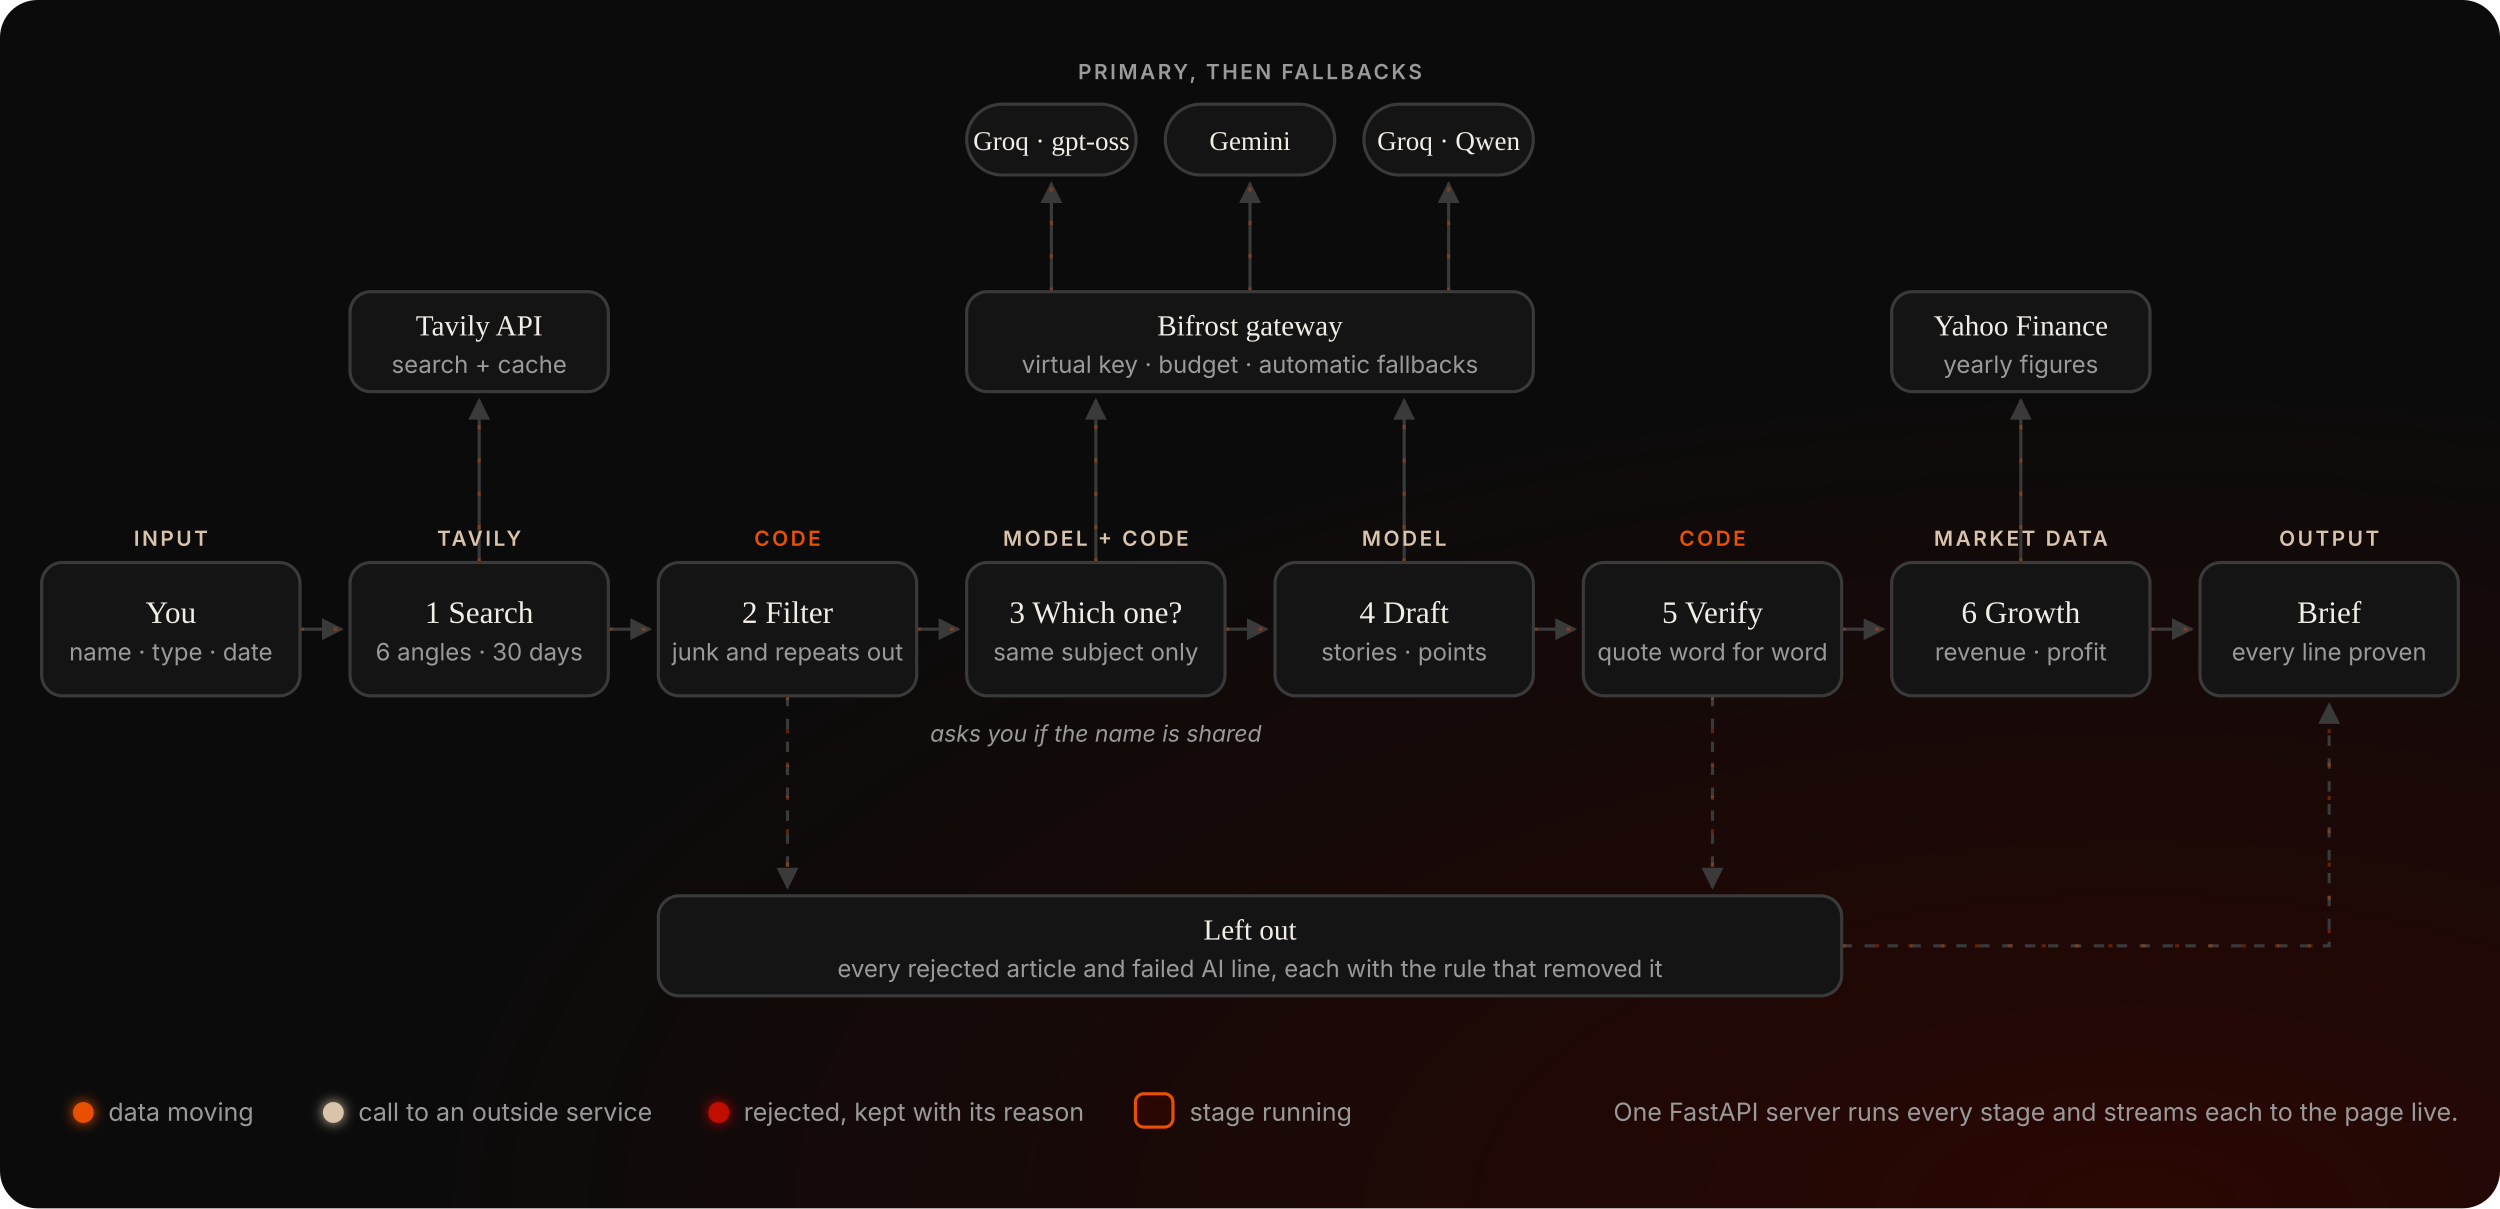
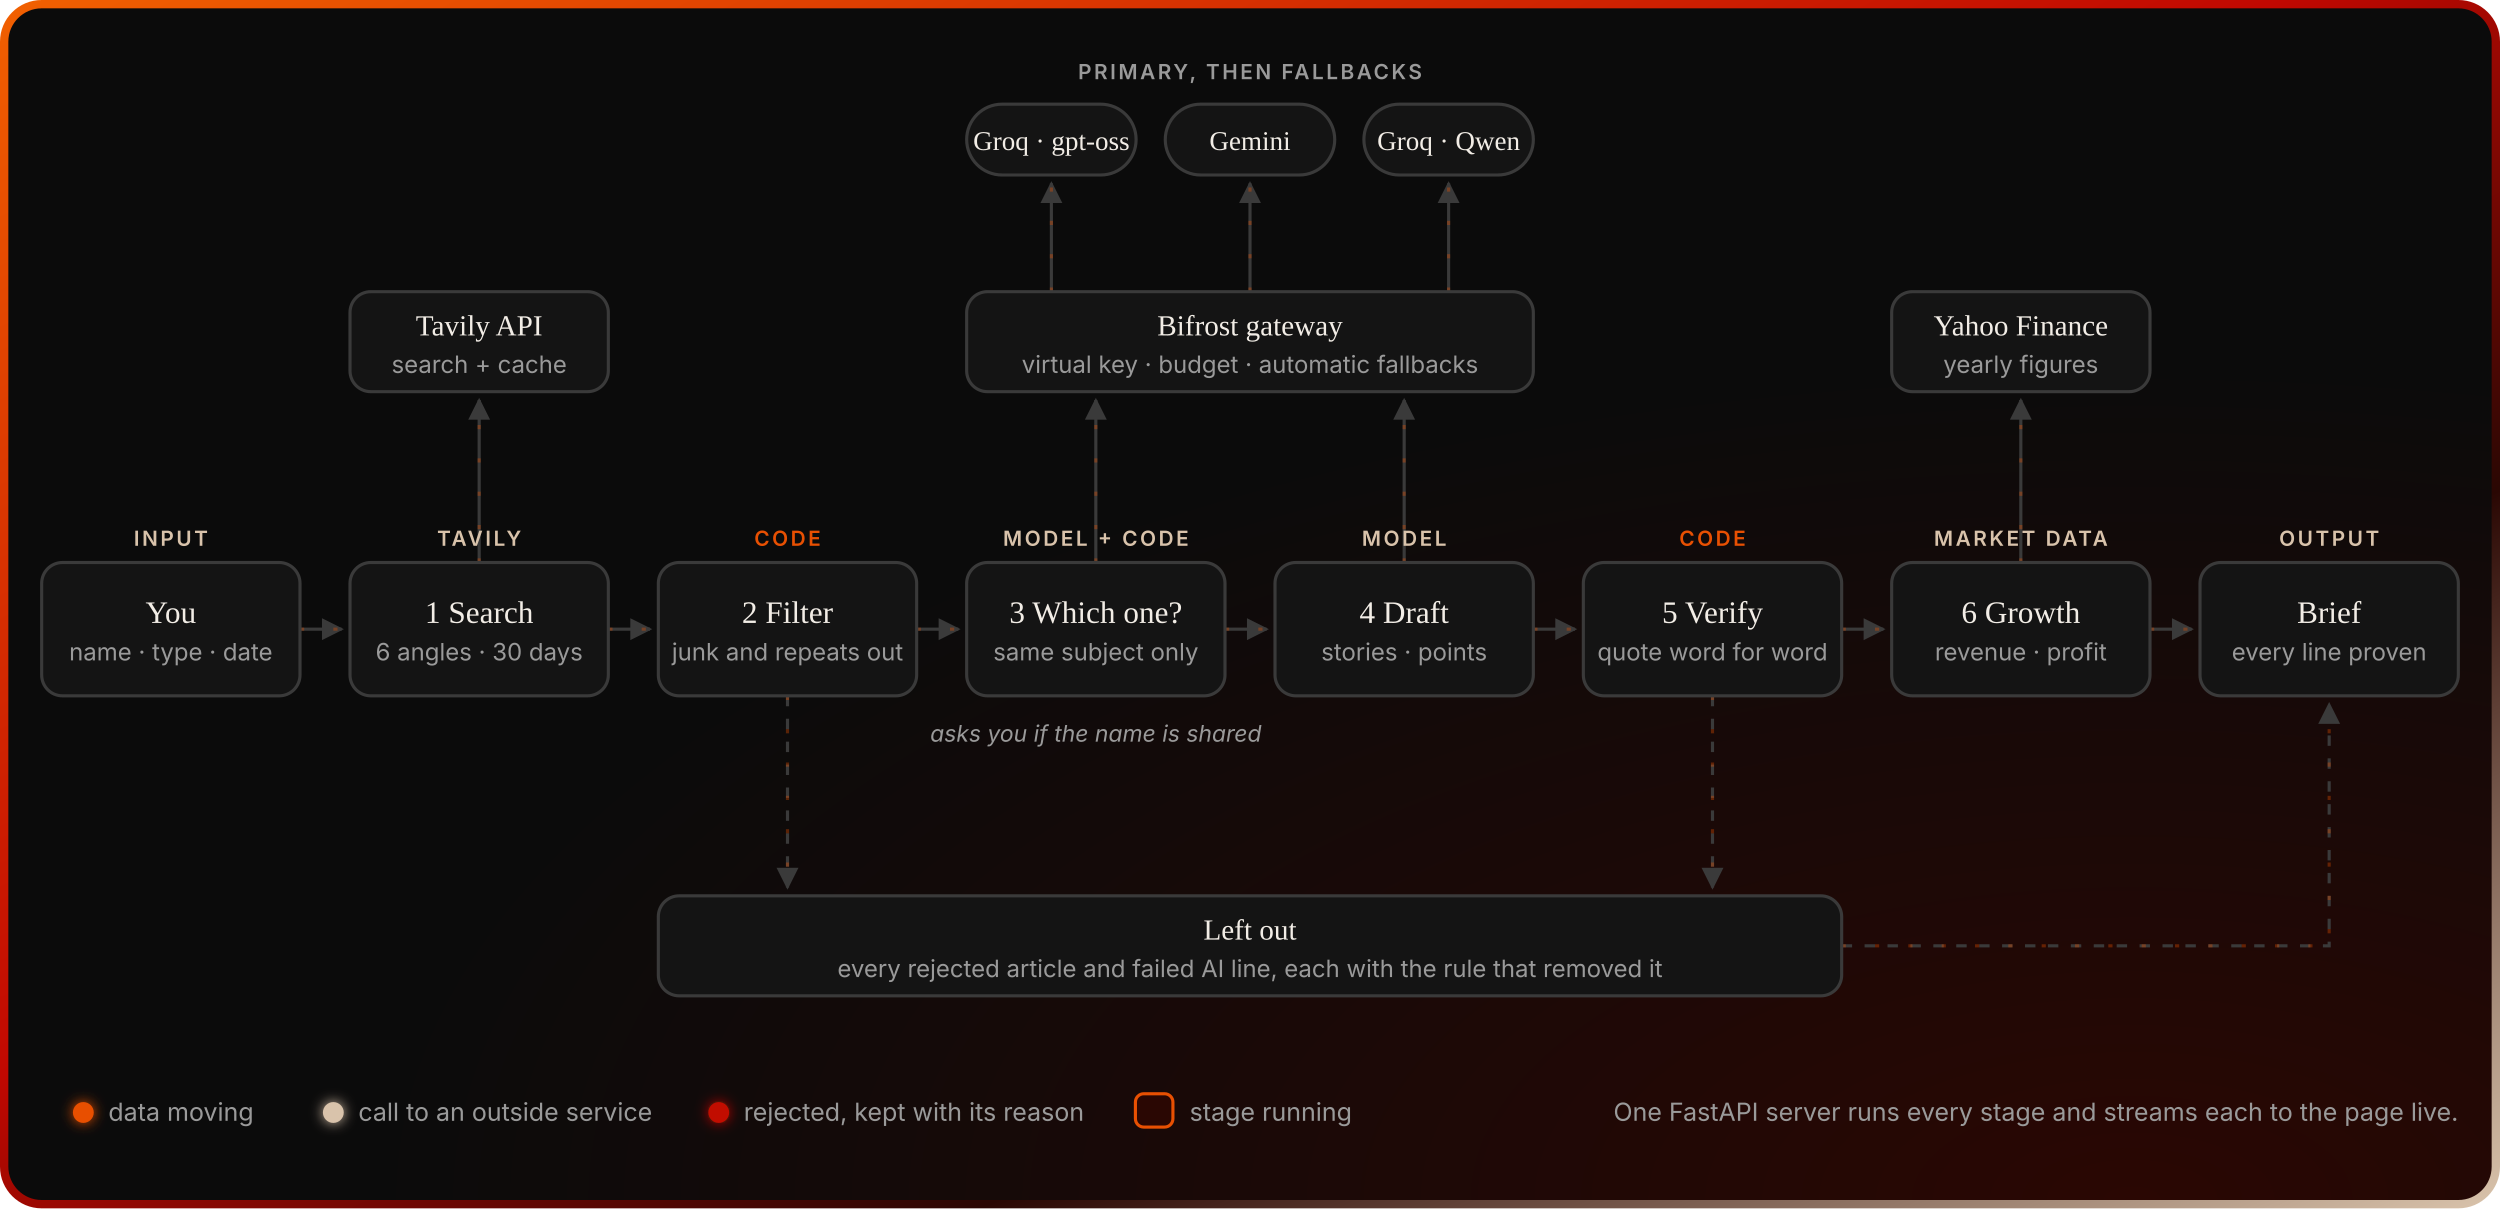
<svg xmlns="http://www.w3.org/2000/svg" viewBox="0 0 1200 580" width="1200" height="580" role="img" aria-label="Vouch architecture: a request moves through search, filter, entity check, draft, verify and growth to the brief; rejected items go to the left-out ledger.">
  <defs>
    <radialGradient id="ember" cx="85%" cy="100%" r="70%">
      <stop offset="0" stop-color="#2A0703" />
      <stop offset="1" stop-color="#0B0B0B" />
    </radialGradient>
    <filter id="glow" x="-200%" y="-200%" width="500%" height="500%">
      <feGaussianBlur stdDeviation="3" result="b" />
      <feMerge>
        <feMergeNode in="b" />
        <feMergeNode in="SourceGraphic" />
      </feMerge>
    </filter>
    <marker id="arrow" viewBox="0 0 10 10" refX="9" refY="5" markerWidth="7" markerHeight="7" orient="auto-start-reverse">
      <path d="M0 0 L10 5 L0 10 z" fill="#3A3A3A" />
    </marker>
    <style>
text { font-family: -apple-system, "Segoe UI", Inter, Helvetica, Arial, sans-serif; text-anchor: middle; }
.title { fill: #F2EDE6; font-family: Georgia, "Times New Roman", serif; }
.sub { fill: #9A9A9A; font-size: 11.5px; }
.tag { font-size: 10px; letter-spacing: 0.12em; font-weight: 600; }
.note { fill: #9A9A9A; font-size: 12px; }
.cap { fill: #9A9A9A; font-size: 11px; font-style: italic; }
</style>
  </defs>
-   <rect width="1200" height="580" rx="18" fill="url(#ember)" />
+   <linearGradient id="frame" x1="0" y1="0" x2="1" y2="1">
+     <stop offset="0" stop-color="#F16001" />
+     <stop offset="0.45" stop-color="#C10801" />
+     <stop offset="0.7" stop-color="#2A0703" />
+     <stop offset="1" stop-color="#D9C3AB" />
+   </linearGradient>
+   <rect x="2" y="2" width="1196" height="576" rx="18" fill="url(#ember)" stroke="url(#frame)" stroke-width="4" />
  <path d="M144 302.0 H164" fill="none" stroke="#3A3A3A" stroke-width="1.5" marker-end="url(#arrow)" />
  <path d="M144 302.0 H164" fill="none" stroke="#E85002" stroke-opacity="0.35" stroke-width="1.5" stroke-dasharray="2 14">
    <animate attributeName="stroke-dashoffset" from="32" to="0" dur="1.6s" repeatCount="indefinite" />
  </path>
  <path d="M292 302.0 H312" fill="none" stroke="#3A3A3A" stroke-width="1.5" marker-end="url(#arrow)" />
  <path d="M292 302.0 H312" fill="none" stroke="#E85002" stroke-opacity="0.35" stroke-width="1.5" stroke-dasharray="2 14">
    <animate attributeName="stroke-dashoffset" from="32" to="0" dur="1.6s" repeatCount="indefinite" />
  </path>
  <path d="M440 302.0 H460" fill="none" stroke="#3A3A3A" stroke-width="1.5" marker-end="url(#arrow)" />
  <path d="M440 302.0 H460" fill="none" stroke="#E85002" stroke-opacity="0.35" stroke-width="1.5" stroke-dasharray="2 14">
    <animate attributeName="stroke-dashoffset" from="32" to="0" dur="1.6s" repeatCount="indefinite" />
  </path>
  <path d="M588 302.0 H608" fill="none" stroke="#3A3A3A" stroke-width="1.5" marker-end="url(#arrow)" />
  <path d="M588 302.0 H608" fill="none" stroke="#E85002" stroke-opacity="0.35" stroke-width="1.5" stroke-dasharray="2 14">
    <animate attributeName="stroke-dashoffset" from="32" to="0" dur="1.6s" repeatCount="indefinite" />
  </path>
  <path d="M736 302.0 H756" fill="none" stroke="#3A3A3A" stroke-width="1.5" marker-end="url(#arrow)" />
  <path d="M736 302.0 H756" fill="none" stroke="#E85002" stroke-opacity="0.35" stroke-width="1.5" stroke-dasharray="2 14">
    <animate attributeName="stroke-dashoffset" from="32" to="0" dur="1.6s" repeatCount="indefinite" />
  </path>
  <path d="M884 302.0 H904" fill="none" stroke="#3A3A3A" stroke-width="1.5" marker-end="url(#arrow)" />
  <path d="M884 302.0 H904" fill="none" stroke="#E85002" stroke-opacity="0.35" stroke-width="1.5" stroke-dasharray="2 14">
    <animate attributeName="stroke-dashoffset" from="32" to="0" dur="1.6s" repeatCount="indefinite" />
  </path>
  <path d="M1032 302.0 H1052" fill="none" stroke="#3A3A3A" stroke-width="1.5" marker-end="url(#arrow)" />
  <path d="M1032 302.0 H1052" fill="none" stroke="#E85002" stroke-opacity="0.35" stroke-width="1.5" stroke-dasharray="2 14">
    <animate attributeName="stroke-dashoffset" from="32" to="0" dur="1.6s" repeatCount="indefinite" />
  </path>
  <path d="M230.0 270 V192" fill="none" stroke="#3A3A3A" stroke-width="1.5" marker-end="url(#arrow)" />
  <path d="M230.0 270 V192" fill="none" stroke="#E85002" stroke-opacity="0.35" stroke-width="1.5" stroke-dasharray="2 14">
    <animate attributeName="stroke-dashoffset" from="32" to="0" dur="1.6s" repeatCount="indefinite" />
  </path>
  <path d="M526.0 270 V192" fill="none" stroke="#3A3A3A" stroke-width="1.5" marker-end="url(#arrow)" />
  <path d="M526.0 270 V192" fill="none" stroke="#E85002" stroke-opacity="0.35" stroke-width="1.5" stroke-dasharray="2 14">
    <animate attributeName="stroke-dashoffset" from="32" to="0" dur="1.6s" repeatCount="indefinite" />
  </path>
  <path d="M674.0 270 V192" fill="none" stroke="#3A3A3A" stroke-width="1.5" marker-end="url(#arrow)" />
  <path d="M674.0 270 V192" fill="none" stroke="#E85002" stroke-opacity="0.35" stroke-width="1.5" stroke-dasharray="2 14">
    <animate attributeName="stroke-dashoffset" from="32" to="0" dur="1.6s" repeatCount="indefinite" />
  </path>
  <path d="M504.667 140 V88" fill="none" stroke="#3A3A3A" stroke-width="1.5" marker-end="url(#arrow)" />
  <path d="M504.667 140 V88" fill="none" stroke="#E85002" stroke-opacity="0.35" stroke-width="1.5" stroke-dasharray="2 14">
    <animate attributeName="stroke-dashoffset" from="32" to="0" dur="1.6s" repeatCount="indefinite" />
  </path>
  <path d="M600.0 140 V88" fill="none" stroke="#3A3A3A" stroke-width="1.5" marker-end="url(#arrow)" />
  <path d="M600.0 140 V88" fill="none" stroke="#E85002" stroke-opacity="0.35" stroke-width="1.5" stroke-dasharray="2 14">
    <animate attributeName="stroke-dashoffset" from="32" to="0" dur="1.6s" repeatCount="indefinite" />
  </path>
  <path d="M695.333 140 V88" fill="none" stroke="#3A3A3A" stroke-width="1.5" marker-end="url(#arrow)" />
  <path d="M695.333 140 V88" fill="none" stroke="#E85002" stroke-opacity="0.35" stroke-width="1.5" stroke-dasharray="2 14">
    <animate attributeName="stroke-dashoffset" from="32" to="0" dur="1.6s" repeatCount="indefinite" />
  </path>
  <path d="M970.0 270 V192" fill="none" stroke="#3A3A3A" stroke-width="1.5" marker-end="url(#arrow)" />
  <path d="M970.0 270 V192" fill="none" stroke="#E85002" stroke-opacity="0.35" stroke-width="1.5" stroke-dasharray="2 14">
    <animate attributeName="stroke-dashoffset" from="32" to="0" dur="1.6s" repeatCount="indefinite" />
  </path>
  <path d="M378.0 334 V426" fill="none" stroke="#3A3A3A" stroke-width="1.5" stroke-dasharray="5 6" marker-end="url(#arrow)" />
  <path d="M378.0 334 V426" fill="none" stroke="#E85002" stroke-opacity="0.35" stroke-width="1.5" stroke-dasharray="2 14">
    <animate attributeName="stroke-dashoffset" from="32" to="0" dur="1.6s" repeatCount="indefinite" />
  </path>
  <path d="M822.0 334 V426" fill="none" stroke="#3A3A3A" stroke-width="1.5" stroke-dasharray="5 6" marker-end="url(#arrow)" />
  <path d="M822.0 334 V426" fill="none" stroke="#E85002" stroke-opacity="0.35" stroke-width="1.5" stroke-dasharray="2 14">
    <animate attributeName="stroke-dashoffset" from="32" to="0" dur="1.6s" repeatCount="indefinite" />
  </path>
  <path d="M884 454.0 H1118.0 V338" fill="none" stroke="#3A3A3A" stroke-width="1.5" stroke-dasharray="5 6" marker-end="url(#arrow)" />
  <path d="M884 454.0 H1118.0 V338" fill="none" stroke="#E85002" stroke-opacity="0.35" stroke-width="1.5" stroke-dasharray="2 14">
    <animate attributeName="stroke-dashoffset" from="32" to="0" dur="1.6s" repeatCount="indefinite" />
  </path>
  <rect x="20" y="270" width="124" height="64" rx="10" fill="#141414" stroke="#3A3A3A" stroke-width="1.5">
    <animate attributeName="stroke" dur="12.0s" repeatCount="indefinite" keyTimes="0;0.004;0.017;0.075;0.1;1" values="#3A3A3A;#3A3A3A;#E85002;#E85002;#3A3A3A;#3A3A3A" />
    <animate attributeName="fill" dur="12.0s" repeatCount="indefinite" keyTimes="0;0.004;0.017;0.075;0.1;1" values="#141414;#141414;#2A0703;#2A0703;#141414;#141414" />
  </rect>
  <text x="82.0" y="262" class="tag" fill="#D9C3AB">INPUT</text>
  <text x="82.0" y="299.0" class="title" font-size="15">You</text>
  <text x="82.0" y="317.0" class="sub">name · type · date</text>
  <rect x="168" y="270" width="124" height="64" rx="10" fill="#141414" stroke="#3A3A3A" stroke-width="1.5">
    <animate attributeName="stroke" dur="12.0s" repeatCount="indefinite" keyTimes="0;0.075;0.087;0.167;0.192;1" values="#3A3A3A;#3A3A3A;#E85002;#E85002;#3A3A3A;#3A3A3A" />
    <animate attributeName="fill" dur="12.0s" repeatCount="indefinite" keyTimes="0;0.075;0.087;0.167;0.192;1" values="#141414;#141414;#2A0703;#2A0703;#141414;#141414" />
  </rect>
  <text x="230.0" y="262" class="tag" fill="#D9C3AB">TAVILY</text>
  <text x="230.0" y="299.0" class="title" font-size="15">1  Search</text>
  <text x="230.0" y="317.0" class="sub">6 angles · 30 days</text>
  <rect x="316" y="270" width="124" height="64" rx="10" fill="#141414" stroke="#3A3A3A" stroke-width="1.5">
    <animate attributeName="stroke" dur="12.0s" repeatCount="indefinite" keyTimes="0;0.217;0.229;0.242;0.267;1" values="#3A3A3A;#3A3A3A;#E85002;#E85002;#3A3A3A;#3A3A3A" />
    <animate attributeName="fill" dur="12.0s" repeatCount="indefinite" keyTimes="0;0.217;0.229;0.242;0.267;1" values="#141414;#141414;#2A0703;#2A0703;#141414;#141414" />
  </rect>
  <text x="378.0" y="262" class="tag" fill="#E85002">CODE</text>
  <text x="378.0" y="299.0" class="title" font-size="15">2  Filter</text>
  <text x="378.0" y="317.0" class="sub">junk and repeats out</text>
  <rect x="464" y="270" width="124" height="64" rx="10" fill="#141414" stroke="#3A3A3A" stroke-width="1.5">
    <animate attributeName="stroke" dur="12.0s" repeatCount="indefinite" keyTimes="0;0.292;0.304;0.383;0.408;1" values="#3A3A3A;#3A3A3A;#E85002;#E85002;#3A3A3A;#3A3A3A" />
    <animate attributeName="fill" dur="12.0s" repeatCount="indefinite" keyTimes="0;0.292;0.304;0.383;0.408;1" values="#141414;#141414;#2A0703;#2A0703;#141414;#141414" />
  </rect>
  <text x="526.0" y="262" class="tag" fill="#D9C3AB">MODEL + CODE</text>
  <text x="526.0" y="299.0" class="title" font-size="15">3  Which one?</text>
  <text x="526.0" y="317.0" class="sub">same subject only</text>
  <rect x="612" y="270" width="124" height="64" rx="10" fill="#141414" stroke="#3A3A3A" stroke-width="1.5">
    <animate attributeName="stroke" dur="12.0s" repeatCount="indefinite" keyTimes="0;0.433;0.446;0.575;0.6;1" values="#3A3A3A;#3A3A3A;#E85002;#E85002;#3A3A3A;#3A3A3A" />
    <animate attributeName="fill" dur="12.0s" repeatCount="indefinite" keyTimes="0;0.433;0.446;0.575;0.6;1" values="#141414;#141414;#2A0703;#2A0703;#141414;#141414" />
  </rect>
  <text x="674.0" y="262" class="tag" fill="#D9C3AB">MODEL</text>
  <text x="674.0" y="299.0" class="title" font-size="15">4  Draft</text>
  <text x="674.0" y="317.0" class="sub">stories · points</text>
  <rect x="760" y="270" width="124" height="64" rx="10" fill="#141414" stroke="#3A3A3A" stroke-width="1.5">
    <animate attributeName="stroke" dur="12.0s" repeatCount="indefinite" keyTimes="0;0.625;0.637;0.642;0.667;1" values="#3A3A3A;#3A3A3A;#E85002;#E85002;#3A3A3A;#3A3A3A" />
    <animate attributeName="fill" dur="12.0s" repeatCount="indefinite" keyTimes="0;0.625;0.637;0.642;0.667;1" values="#141414;#141414;#2A0703;#2A0703;#141414;#141414" />
  </rect>
  <text x="822.0" y="262" class="tag" fill="#E85002">CODE</text>
  <text x="822.0" y="299.0" class="title" font-size="15">5  Verify</text>
  <text x="822.0" y="317.0" class="sub">quote word for word</text>
  <rect x="908" y="270" width="124" height="64" rx="10" fill="#141414" stroke="#3A3A3A" stroke-width="1.5">
    <animate attributeName="stroke" dur="12.0s" repeatCount="indefinite" keyTimes="0;0.692;0.704;0.783;0.808;1" values="#3A3A3A;#3A3A3A;#E85002;#E85002;#3A3A3A;#3A3A3A" />
    <animate attributeName="fill" dur="12.0s" repeatCount="indefinite" keyTimes="0;0.692;0.704;0.783;0.808;1" values="#141414;#141414;#2A0703;#2A0703;#141414;#141414" />
  </rect>
  <text x="970.0" y="262" class="tag" fill="#D9C3AB">MARKET DATA</text>
  <text x="970.0" y="299.0" class="title" font-size="15">6  Growth</text>
  <text x="970.0" y="317.0" class="sub">revenue · profit</text>
  <rect x="1056" y="270" width="124" height="64" rx="10" fill="#141414" stroke="#3A3A3A" stroke-width="1.5">
    <animate attributeName="stroke" dur="12.0s" repeatCount="indefinite" keyTimes="0;0.833;0.846;0.967;0.992;1" values="#3A3A3A;#3A3A3A;#E85002;#E85002;#3A3A3A;#3A3A3A" />
    <animate attributeName="fill" dur="12.0s" repeatCount="indefinite" keyTimes="0;0.833;0.846;0.967;0.992;1" values="#141414;#141414;#2A0703;#2A0703;#141414;#141414" />
  </rect>
  <text x="1118.0" y="262" class="tag" fill="#D9C3AB">OUTPUT</text>
  <text x="1118.0" y="299.0" class="title" font-size="15">Brief</text>
  <text x="1118.0" y="317.0" class="sub">every line proven</text>
  <text x="526.0" y="356" class="cap">asks you if the name is shared</text>
  <rect x="168" y="140" width="124" height="48" rx="10" fill="#141414" stroke="#3A3A3A" stroke-width="1.5">
    <animate attributeName="stroke" dur="12.0s" repeatCount="indefinite" keyTimes="0;0.083;0.096;0.158;0.183;1" values="#3A3A3A;#3A3A3A;#E85002;#E85002;#3A3A3A;#3A3A3A" />
    <animate attributeName="fill" dur="12.0s" repeatCount="indefinite" keyTimes="0;0.083;0.096;0.158;0.183;1" values="#141414;#141414;#2A0703;#2A0703;#141414;#141414" />
  </rect>
  <text x="230.0" y="161.0" class="title" font-size="14">Tavily API</text>
  <text x="230.0" y="179.0" class="sub">search + cache</text>
  <rect x="464" y="140" width="272" height="48" rx="10" fill="#141414" stroke="#3A3A3A" stroke-width="1.5">
    <animate attributeName="stroke" dur="12.0s" repeatCount="indefinite" keyTimes="0;0.3;0.312;0.571;0.596;1" values="#3A3A3A;#3A3A3A;#E85002;#E85002;#3A3A3A;#3A3A3A" />
    <animate attributeName="fill" dur="12.0s" repeatCount="indefinite" keyTimes="0;0.3;0.312;0.571;0.596;1" values="#141414;#141414;#2A0703;#2A0703;#141414;#141414" />
  </rect>
  <text x="600.0" y="161.0" class="title" font-size="14">Bifrost gateway</text>
  <text x="600.0" y="179.0" class="sub">virtual key · budget · automatic fallbacks</text>
  <rect x="464.0" y="50" width="81.333" height="34" rx="17" fill="#141414" stroke="#3A3A3A" stroke-width="1.5">
    <animate attributeName="stroke" dur="12.0s" repeatCount="indefinite" keyTimes="0;0.479;0.492;0.533;0.558;1" values="#3A3A3A;#3A3A3A;#E85002;#E85002;#3A3A3A;#3A3A3A" />
    <animate attributeName="fill" dur="12.0s" repeatCount="indefinite" keyTimes="0;0.479;0.492;0.533;0.558;1" values="#141414;#141414;#2A0703;#2A0703;#141414;#141414" />
  </rect>
  <text x="504.667" y="72.0" class="title" font-size="13">Groq · gpt-oss</text>
  <rect x="559.333" y="50" width="81.333" height="34" rx="17" fill="#141414" stroke="#3A3A3A" stroke-width="1.5" />
  <text x="600.0" y="72.0" class="title" font-size="13">Gemini</text>
  <rect x="654.667" y="50" width="81.333" height="34" rx="17" fill="#141414" stroke="#3A3A3A" stroke-width="1.5" />
  <text x="695.333" y="72.0" class="title" font-size="13">Groq · Qwen</text>
  <text x="600.0" y="38" class="tag" fill="#9A9A9A">PRIMARY, THEN FALLBACKS</text>
  <rect x="908" y="140" width="124" height="48" rx="10" fill="#141414" stroke="#3A3A3A" stroke-width="1.5">
    <animate attributeName="stroke" dur="12.0s" repeatCount="indefinite" keyTimes="0;0.7;0.713;0.775;0.8;1" values="#3A3A3A;#3A3A3A;#E85002;#E85002;#3A3A3A;#3A3A3A" />
    <animate attributeName="fill" dur="12.0s" repeatCount="indefinite" keyTimes="0;0.7;0.713;0.775;0.8;1" values="#141414;#141414;#2A0703;#2A0703;#141414;#141414" />
  </rect>
  <text x="970.0" y="161.0" class="title" font-size="14">Yahoo Finance</text>
  <text x="970.0" y="179.0" class="sub">yearly figures</text>
  <rect x="316" y="430" width="568" height="48" rx="10" fill="#141414" stroke="#3A3A3A" stroke-width="1.5">
    <animate attributeName="stroke" dur="12.0s" repeatCount="indefinite" keyTimes="0;0.233;0.246;0.833;0.858;1" values="#3A3A3A;#3A3A3A;#E85002;#E85002;#3A3A3A;#3A3A3A" />
    <animate attributeName="fill" dur="12.0s" repeatCount="indefinite" keyTimes="0;0.233;0.246;0.833;0.858;1" values="#141414;#141414;#2A0703;#2A0703;#141414;#141414" />
  </rect>
  <text x="600.0" y="451.0" class="title" font-size="14">Left out</text>
  <text x="600.0" y="469.0" class="sub">every rejected article and failed AI line, each with the rule that removed it</text>
  <circle r="5" fill="#E85002" filter="url(#glow)" opacity="0">
    <animateMotion dur="12.0s" repeatCount="indefinite" path="M144 302.0 H164" calcMode="linear" keyPoints="0;0;1;1" keyTimes="0;0.017;0.075;1" />
    <animate attributeName="opacity" dur="12.0s" repeatCount="indefinite" calcMode="discrete" keyTimes="0;0.017;0.075" values="0;1;0" />
  </circle>
  <circle r="5" fill="#D9C3AB" filter="url(#glow)" opacity="0">
    <animateMotion dur="12.0s" repeatCount="indefinite" path="M230.0 270 V188" calcMode="linear" keyPoints="0;0;1;1" keyTimes="0;0.083;0.117;1" />
    <animate attributeName="opacity" dur="12.0s" repeatCount="indefinite" calcMode="discrete" keyTimes="0;0.083;0.117" values="0;1;0" />
  </circle>
  <circle r="5" fill="#E85002" filter="url(#glow)" opacity="0">
    <animateMotion dur="12.0s" repeatCount="indefinite" path="M230.0 188 V270" calcMode="linear" keyPoints="0;0;1;1" keyTimes="0;0.125;0.158;1" />
    <animate attributeName="opacity" dur="12.0s" repeatCount="indefinite" calcMode="discrete" keyTimes="0;0.125;0.158" values="0;1;0" />
  </circle>
  <circle r="5" fill="#E85002" filter="url(#glow)" opacity="0">
    <animateMotion dur="12.0s" repeatCount="indefinite" path="M292 302.0 H312" calcMode="linear" keyPoints="0;0;1;1" keyTimes="0;0.167;0.217;1" />
    <animate attributeName="opacity" dur="12.0s" repeatCount="indefinite" calcMode="discrete" keyTimes="0;0.167;0.217" values="0;1;0" />
  </circle>
  <circle r="5" fill="#C10801" filter="url(#glow)" opacity="0">
    <animateMotion dur="12.0s" repeatCount="indefinite" path="M378.0 334 V430" calcMode="linear" keyPoints="0;0;1;1" keyTimes="0;0.233;0.317;1" />
    <animate attributeName="opacity" dur="12.0s" repeatCount="indefinite" calcMode="discrete" keyTimes="0;0.233;0.317" values="0;1;0" />
  </circle>
  <circle r="5" fill="#E85002" filter="url(#glow)" opacity="0">
    <animateMotion dur="12.0s" repeatCount="indefinite" path="M440 302.0 H460" calcMode="linear" keyPoints="0;0;1;1" keyTimes="0;0.242;0.292;1" />
    <animate attributeName="opacity" dur="12.0s" repeatCount="indefinite" calcMode="discrete" keyTimes="0;0.242;0.292" values="0;1;0" />
  </circle>
  <circle r="5" fill="#D9C3AB" filter="url(#glow)" opacity="0">
    <animateMotion dur="12.0s" repeatCount="indefinite" path="M526.0 270 V188" calcMode="linear" keyPoints="0;0;1;1" keyTimes="0;0.3;0.333;1" />
    <animate attributeName="opacity" dur="12.0s" repeatCount="indefinite" calcMode="discrete" keyTimes="0;0.3;0.333" values="0;1;0" />
  </circle>
  <circle r="5" fill="#E85002" filter="url(#glow)" opacity="0">
    <animateMotion dur="12.0s" repeatCount="indefinite" path="M526.0 188 V270" calcMode="linear" keyPoints="0;0;1;1" keyTimes="0;0.342;0.375;1" />
    <animate attributeName="opacity" dur="12.0s" repeatCount="indefinite" calcMode="discrete" keyTimes="0;0.342;0.375" values="0;1;0" />
  </circle>
  <circle r="5" fill="#E85002" filter="url(#glow)" opacity="0">
    <animateMotion dur="12.0s" repeatCount="indefinite" path="M588 302.0 H608" calcMode="linear" keyPoints="0;0;1;1" keyTimes="0;0.383;0.433;1" />
    <animate attributeName="opacity" dur="12.0s" repeatCount="indefinite" calcMode="discrete" keyTimes="0;0.383;0.433" values="0;1;0" />
  </circle>
  <circle r="5" fill="#D9C3AB" filter="url(#glow)" opacity="0">
    <animateMotion dur="12.0s" repeatCount="indefinite" path="M674.0 270 V188" calcMode="linear" keyPoints="0;0;1;1" keyTimes="0;0.442;0.475;1" />
    <animate attributeName="opacity" dur="12.0s" repeatCount="indefinite" calcMode="discrete" keyTimes="0;0.442;0.475" values="0;1;0" />
  </circle>
  <circle r="4" fill="#D9C3AB" filter="url(#glow)" opacity="0">
    <animateMotion dur="12.0s" repeatCount="indefinite" path="M504.667 140 V84" calcMode="linear" keyPoints="0;0;1;1" keyTimes="0;0.479;0.504;1" />
    <animate attributeName="opacity" dur="12.0s" repeatCount="indefinite" calcMode="discrete" keyTimes="0;0.479;0.504" values="0;1;0" />
  </circle>
  <circle r="4" fill="#E85002" filter="url(#glow)" opacity="0">
    <animateMotion dur="12.0s" repeatCount="indefinite" path="M504.667 84 V140" calcMode="linear" keyPoints="0;0;1;1" keyTimes="0;0.508;0.533;1" />
    <animate attributeName="opacity" dur="12.0s" repeatCount="indefinite" calcMode="discrete" keyTimes="0;0.508;0.533" values="0;1;0" />
  </circle>
  <circle r="5" fill="#E85002" filter="url(#glow)" opacity="0">
    <animateMotion dur="12.0s" repeatCount="indefinite" path="M674.0 188 V270" calcMode="linear" keyPoints="0;0;1;1" keyTimes="0;0.537;0.571;1" />
    <animate attributeName="opacity" dur="12.0s" repeatCount="indefinite" calcMode="discrete" keyTimes="0;0.537;0.571" values="0;1;0" />
  </circle>
  <circle r="5" fill="#E85002" filter="url(#glow)" opacity="0">
    <animateMotion dur="12.0s" repeatCount="indefinite" path="M736 302.0 H756" calcMode="linear" keyPoints="0;0;1;1" keyTimes="0;0.575;0.625;1" />
    <animate attributeName="opacity" dur="12.0s" repeatCount="indefinite" calcMode="discrete" keyTimes="0;0.575;0.625" values="0;1;0" />
  </circle>
  <circle r="5" fill="#C10801" filter="url(#glow)" opacity="0">
    <animateMotion dur="12.0s" repeatCount="indefinite" path="M822.0 334 V430" calcMode="linear" keyPoints="0;0;1;1" keyTimes="0;0.642;0.725;1" />
    <animate attributeName="opacity" dur="12.0s" repeatCount="indefinite" calcMode="discrete" keyTimes="0;0.642;0.725" values="0;1;0" />
  </circle>
  <circle r="5" fill="#E85002" filter="url(#glow)" opacity="0">
    <animateMotion dur="12.0s" repeatCount="indefinite" path="M884 302.0 H904" calcMode="linear" keyPoints="0;0;1;1" keyTimes="0;0.642;0.692;1" />
    <animate attributeName="opacity" dur="12.0s" repeatCount="indefinite" calcMode="discrete" keyTimes="0;0.642;0.692" values="0;1;0" />
  </circle>
  <circle r="5" fill="#D9C3AB" filter="url(#glow)" opacity="0">
    <animateMotion dur="12.0s" repeatCount="indefinite" path="M970.0 270 V188" calcMode="linear" keyPoints="0;0;1;1" keyTimes="0;0.7;0.733;1" />
    <animate attributeName="opacity" dur="12.0s" repeatCount="indefinite" calcMode="discrete" keyTimes="0;0.7;0.733" values="0;1;0" />
  </circle>
  <circle r="5" fill="#E85002" filter="url(#glow)" opacity="0">
    <animateMotion dur="12.0s" repeatCount="indefinite" path="M970.0 188 V270" calcMode="linear" keyPoints="0;0;1;1" keyTimes="0;0.742;0.775;1" />
    <animate attributeName="opacity" dur="12.0s" repeatCount="indefinite" calcMode="discrete" keyTimes="0;0.742;0.775" values="0;1;0" />
  </circle>
  <circle r="5" fill="#E85002" filter="url(#glow)" opacity="0">
    <animateMotion dur="12.0s" repeatCount="indefinite" path="M1032 302.0 H1052" calcMode="linear" keyPoints="0;0;1;1" keyTimes="0;0.783;0.833;1" />
    <animate attributeName="opacity" dur="12.0s" repeatCount="indefinite" calcMode="discrete" keyTimes="0;0.783;0.833" values="0;1;0" />
  </circle>
  <circle r="5" fill="#C10801" filter="url(#glow)" opacity="0">
    <animateMotion dur="12.0s" repeatCount="indefinite" path="M884 454.0 H1118.0 V334" calcMode="linear" keyPoints="0;0;1;1" keyTimes="0;0.75;0.833;1" />
    <animate attributeName="opacity" dur="12.0s" repeatCount="indefinite" calcMode="discrete" keyTimes="0;0.75;0.833" values="0;1;0" />
  </circle>
  <circle cx="40" cy="534" r="5" fill="#E85002" filter="url(#glow)" />
  <text x="52" y="538" class="note" style="text-anchor:start">data moving</text>
  <circle cx="160" cy="534" r="5" fill="#D9C3AB" filter="url(#glow)" />
  <text x="172" y="538" class="note" style="text-anchor:start">call to an outside service</text>
  <circle cx="345" cy="534" r="5" fill="#C10801" filter="url(#glow)" />
  <text x="357" y="538" class="note" style="text-anchor:start">rejected, kept with its reason</text>
  <rect x="545" y="525" width="18" height="16" rx="4" fill="#2A0703" stroke="#E85002" stroke-width="1.5" />
  <text x="571" y="538" class="note" style="text-anchor:start">stage running</text>
  <text x="1180" y="538" class="note" style="text-anchor:end">One FastAPI server runs every stage and streams each to the page live.</text>
</svg>
